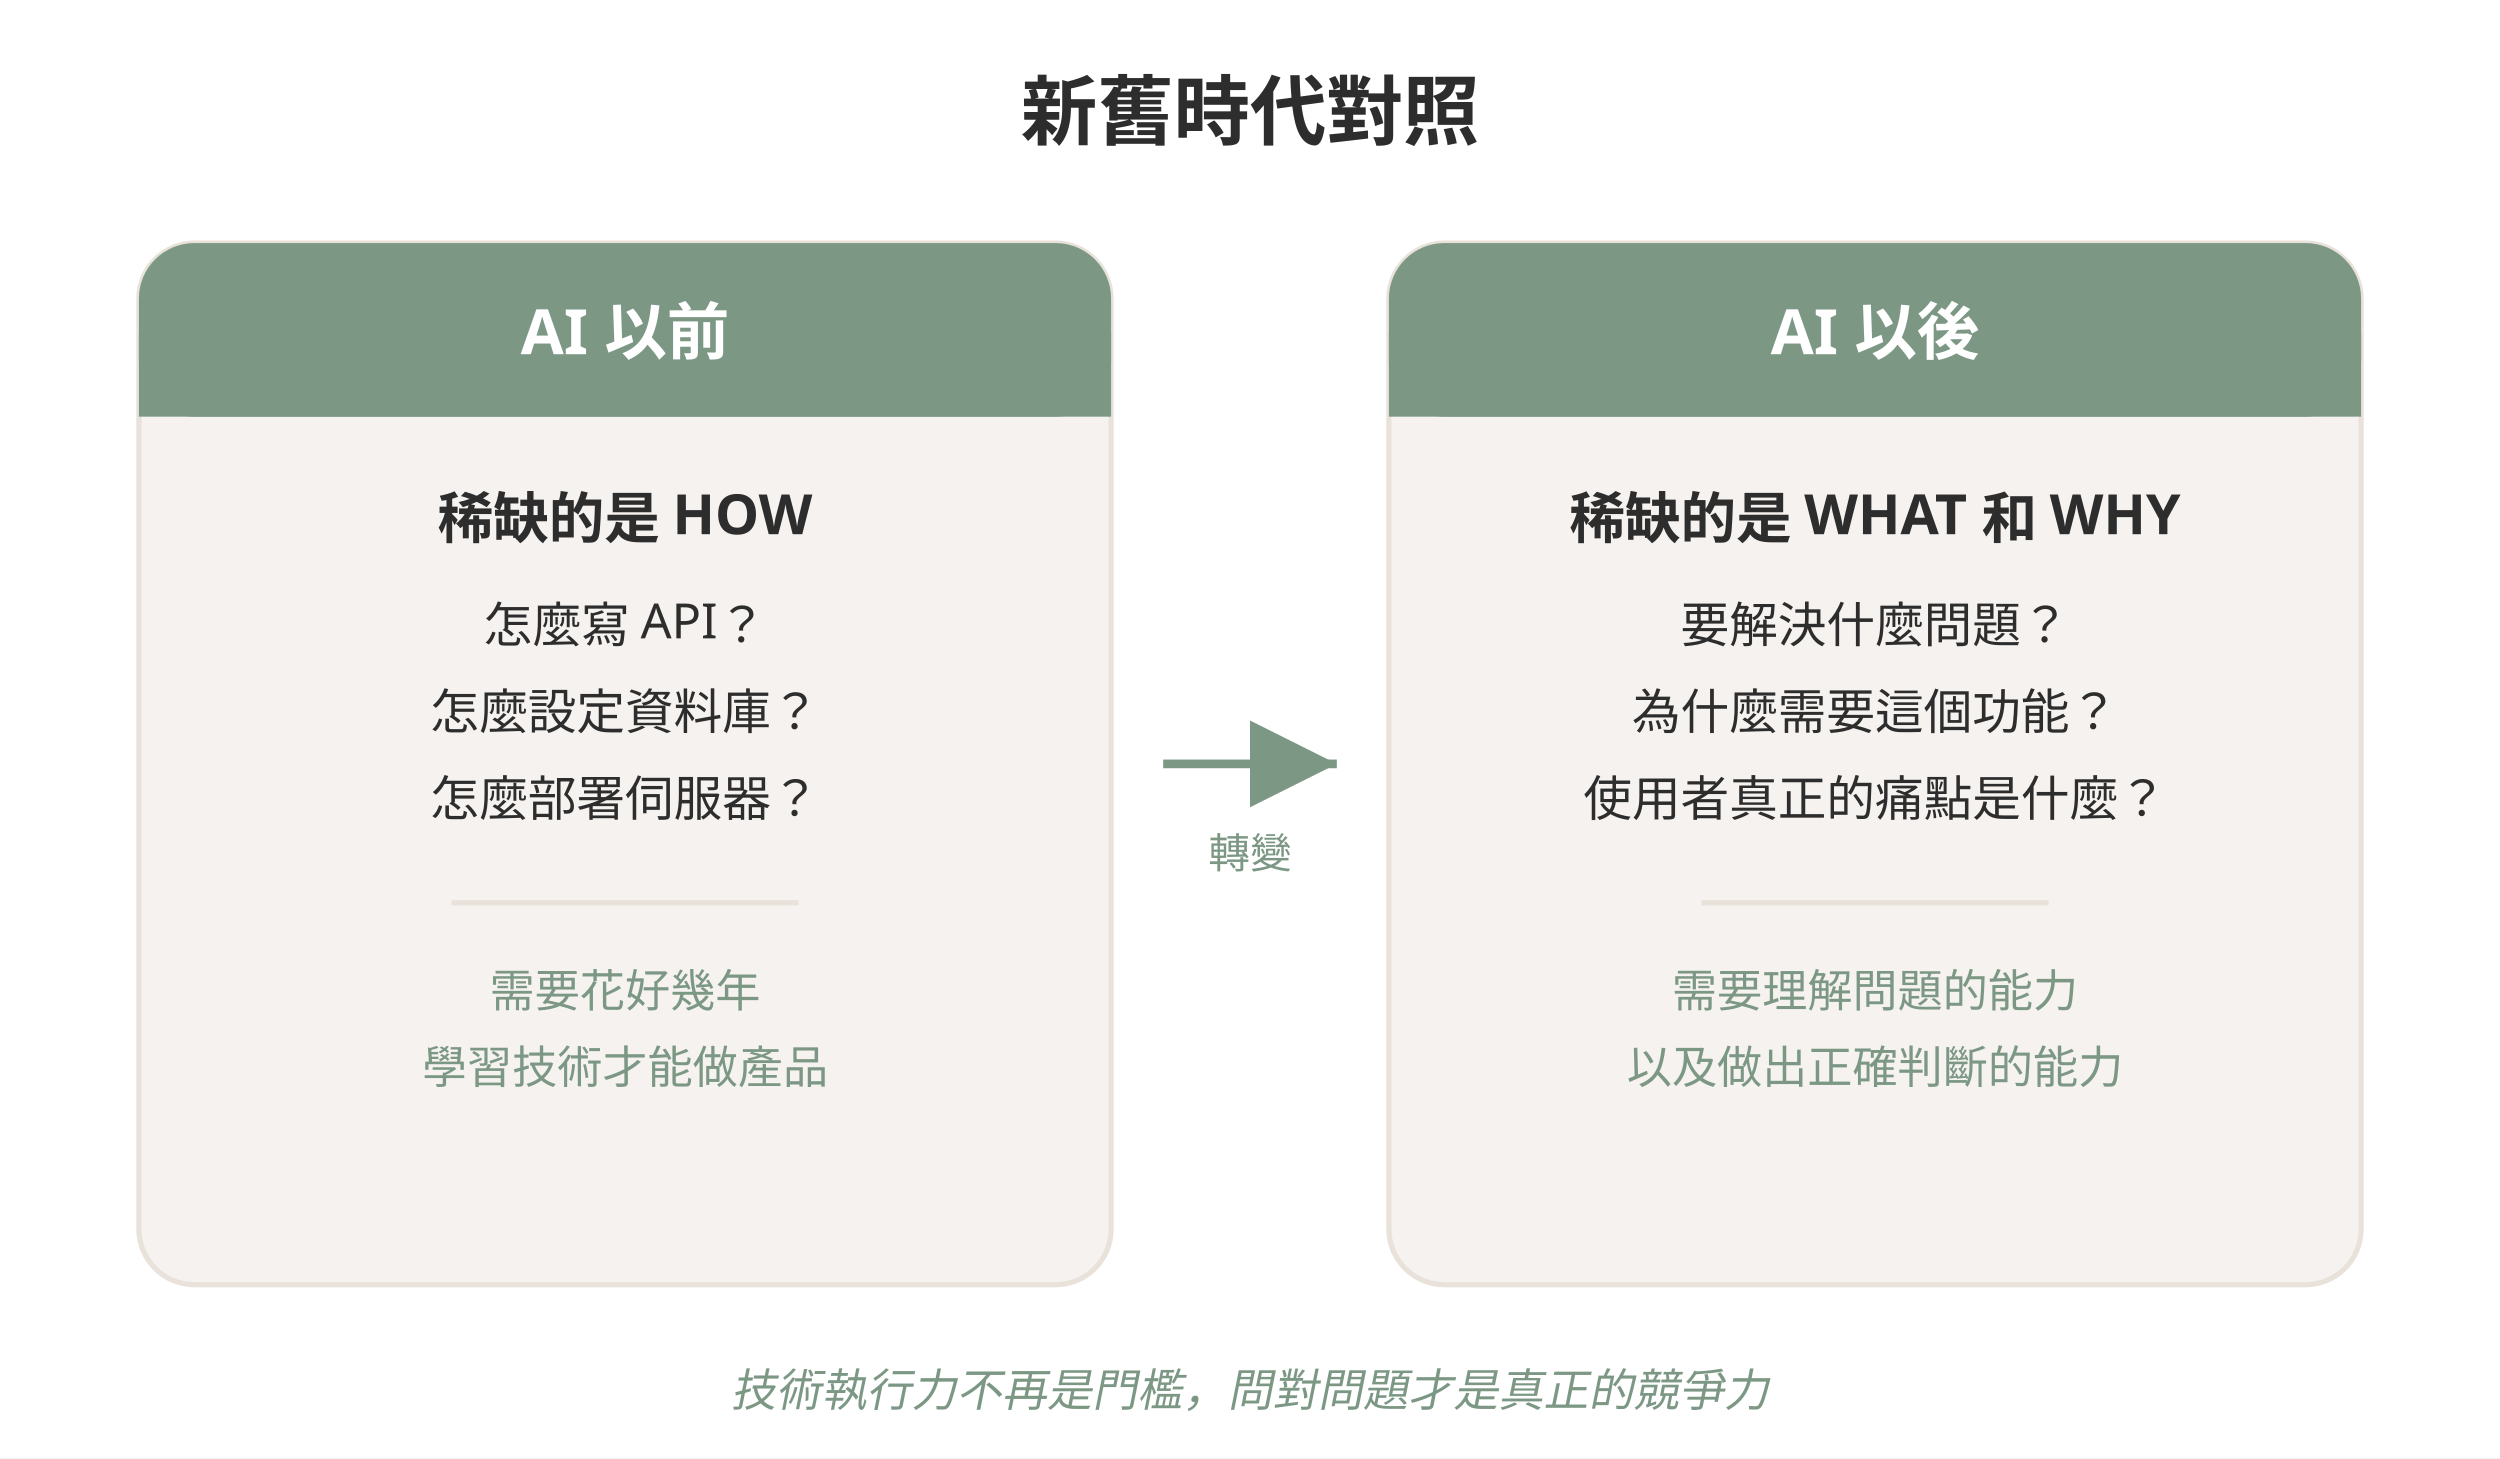
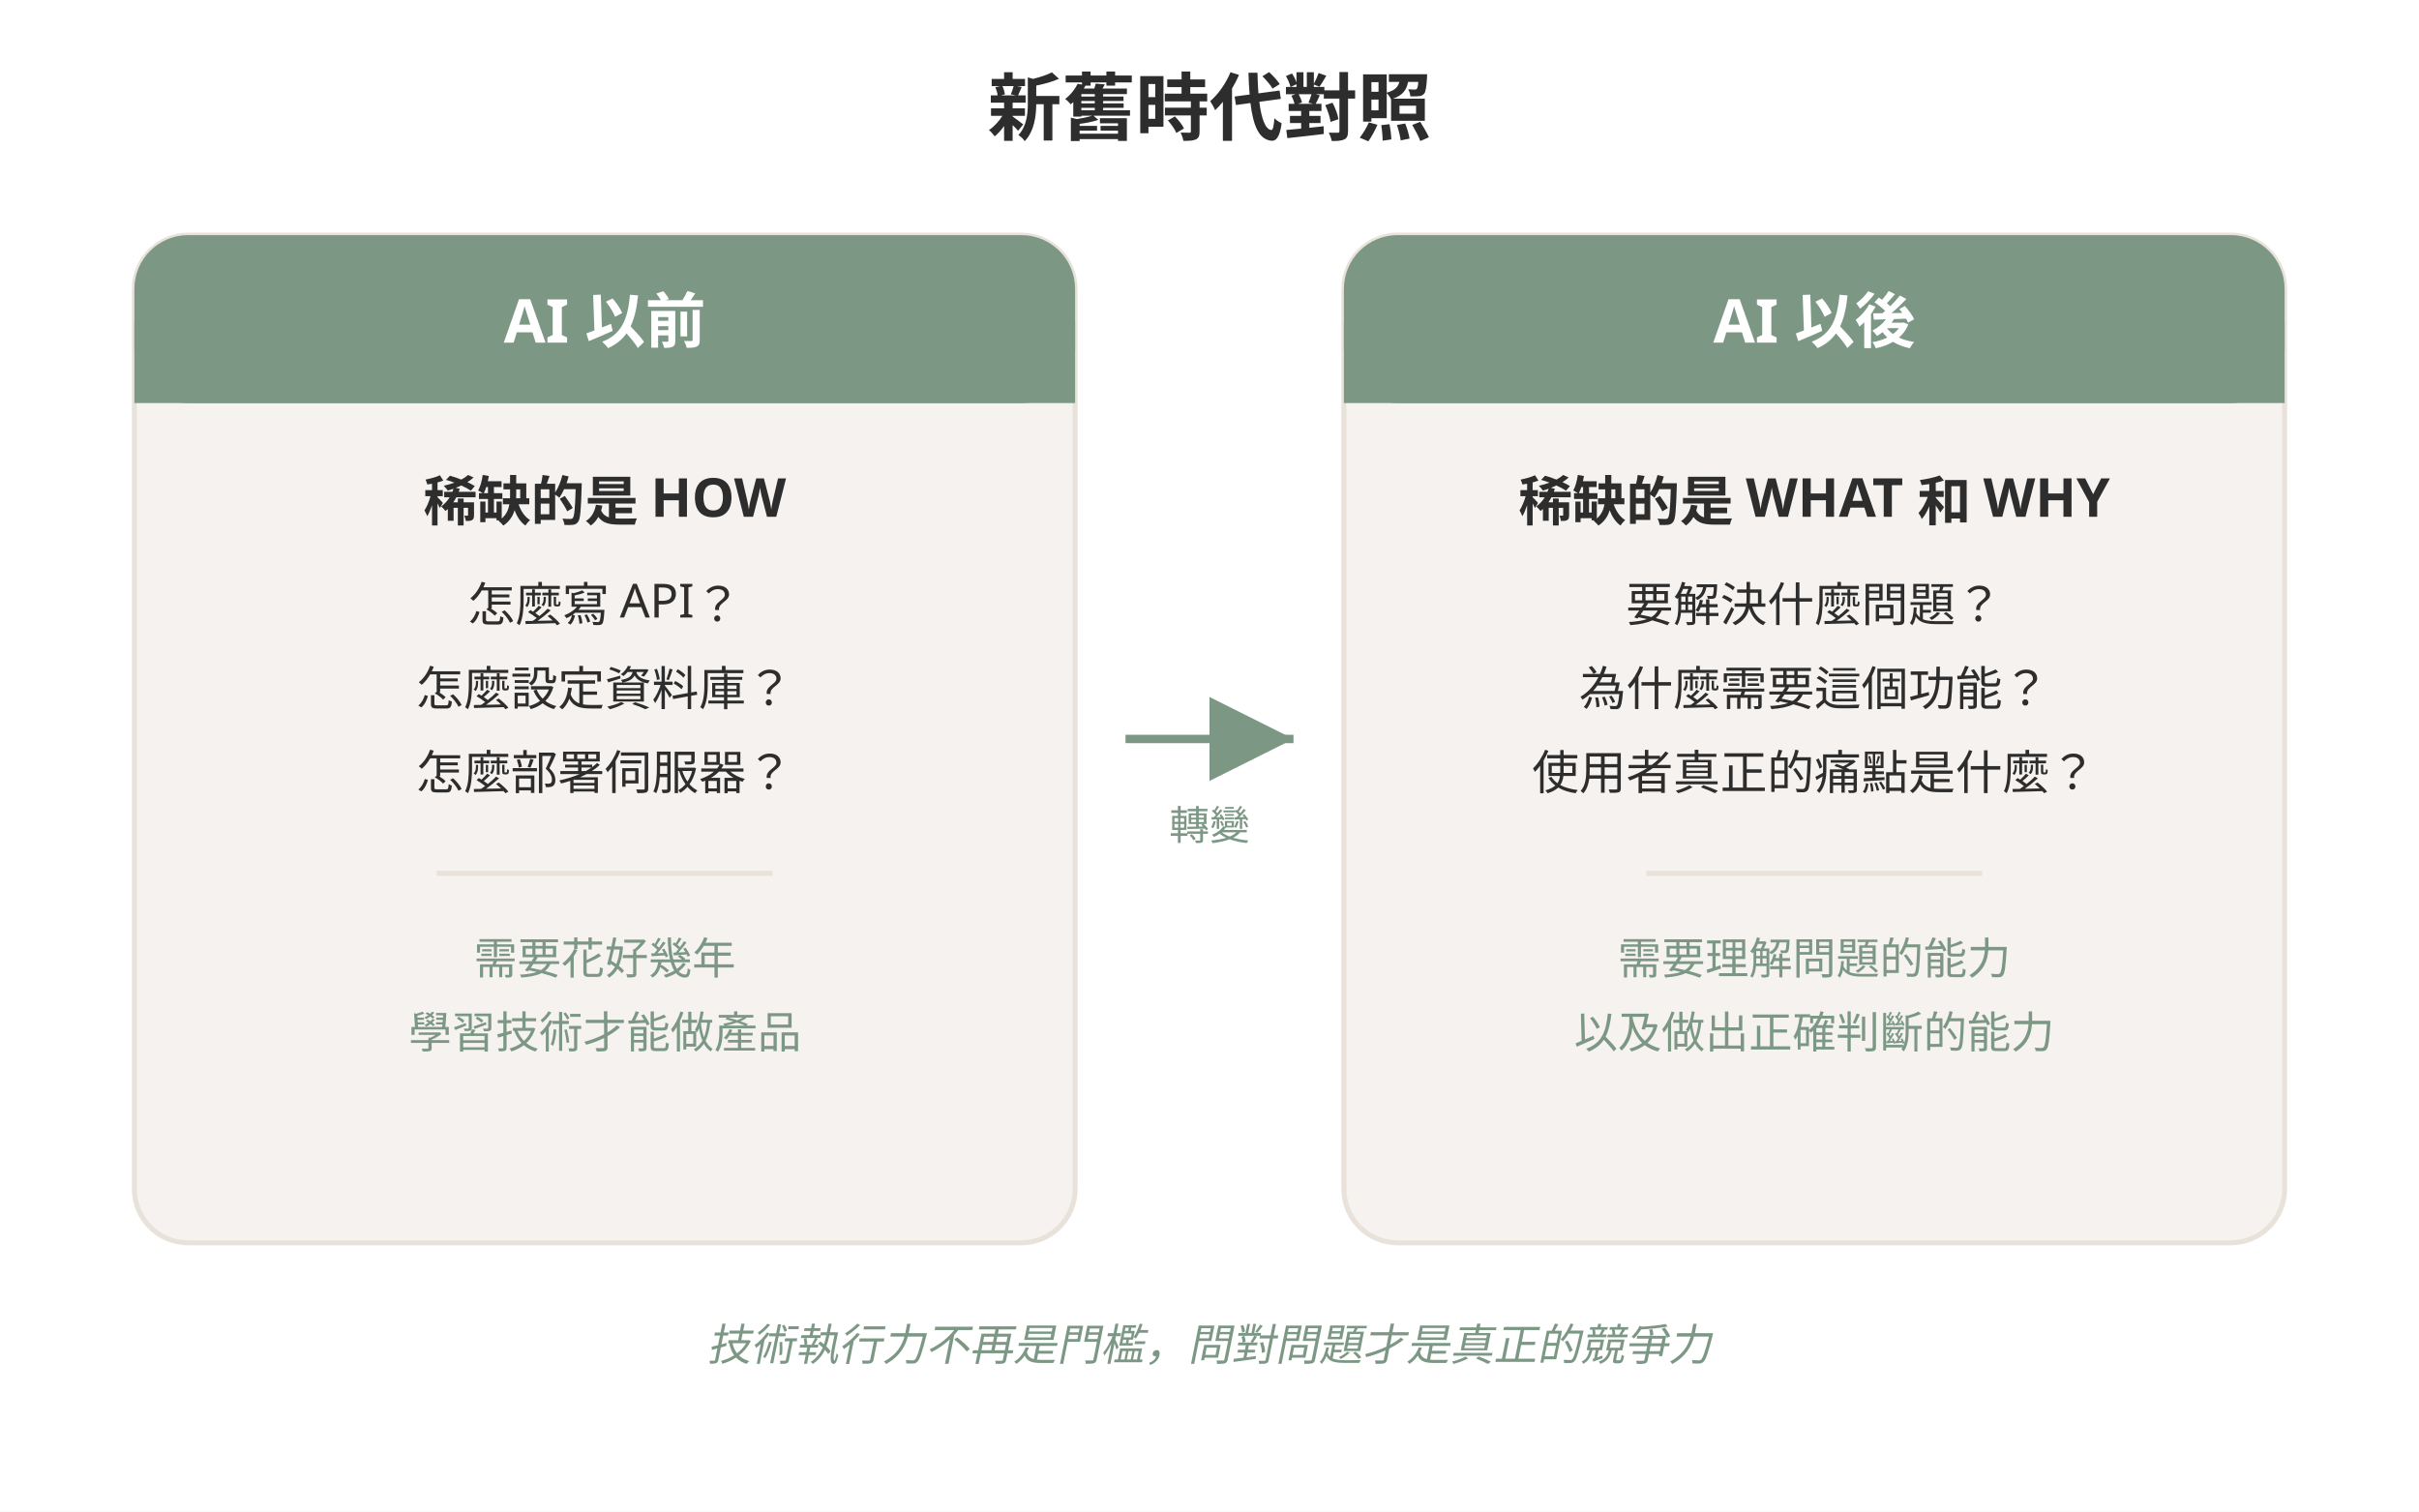
- <svg xmlns="http://www.w3.org/2000/svg" width="720" height="420" viewBox="0 0 720 420">
-   <rect width="720" height="420" fill="#FFFFFF" />
+ <svg xmlns="http://www.w3.org/2000/svg" width="720" height="450" viewBox="0 0 720 450">
+   <rect width="720" height="450" fill="#FFFFFF" />
  <text x="360" y="40" font-family="PingFang TC, Noto Sans TC, sans-serif" font-size="22" font-weight="bold" fill="#2D2D2D" text-anchor="middle">新舊時代對照</text>
  <rect x="40" y="70" width="280" height="300" rx="16" fill="#F5F2EF" stroke="#E8E2DA" stroke-width="1.5" />
  <rect x="40" y="70" width="280" height="50" rx="16" fill="#7C9885" />
  <rect x="40" y="96" width="280" height="24" fill="#7C9885" />
  <text x="180" y="102" font-family="PingFang TC, Noto Sans TC, sans-serif" font-size="18" font-weight="bold" fill="#FFFFFF" text-anchor="middle">AI 以前</text>
  <text x="180" y="155" font-family="PingFang TC, Noto Sans TC, sans-serif" font-size="16" font-weight="bold" fill="#2D2D2D" text-anchor="middle">稀缺的是 HOW</text>
  <text x="180" y="185" font-family="PingFang TC, Noto Sans TC, sans-serif" font-size="14" fill="#2D2D2D" text-anchor="middle">怎麼寫 API？</text>
  <text x="180" y="210" font-family="PingFang TC, Noto Sans TC, sans-serif" font-size="14" fill="#2D2D2D" text-anchor="middle">怎麼設定資料庫？</text>
  <text x="180" y="235" font-family="PingFang TC, Noto Sans TC, sans-serif" font-size="14" fill="#2D2D2D" text-anchor="middle">怎麼部署伺服器？</text>
  <line x1="130" y1="260" x2="230" y2="260" stroke="#E8E2DA" stroke-width="1.5" />
  <text x="180" y="290" font-family="PingFang TC, Noto Sans TC, sans-serif" font-size="13" fill="#7C9885" text-anchor="middle">需要花好幾年</text>
  <text x="180" y="312" font-family="PingFang TC, Noto Sans TC, sans-serif" font-size="13" fill="#7C9885" text-anchor="middle">學習技術才能做產品</text>
  <defs>
    <marker id="arrowhead" markerWidth="10" markerHeight="10" refX="10" refY="5" orient="auto">
      <polygon points="0 0, 10 5, 0 10" fill="#7C9885" />
    </marker>
  </defs>
  <line x1="335" y1="220" x2="385" y2="220" stroke="#7C9885" stroke-width="2.5" marker-end="url(#arrowhead)" />
  <text x="360" y="250" font-family="PingFang TC, Noto Sans TC, sans-serif" font-size="12" fill="#7C9885" text-anchor="middle">轉變</text>
  <rect x="400" y="70" width="280" height="300" rx="16" fill="#F5F2EF" stroke="#E8E2DA" stroke-width="1.5" />
  <rect x="400" y="70" width="280" height="50" rx="16" fill="#7C9885" />
  <rect x="400" y="96" width="280" height="24" fill="#7C9885" />
  <text x="540" y="102" font-family="PingFang TC, Noto Sans TC, sans-serif" font-size="18" font-weight="bold" fill="#FFFFFF" text-anchor="middle">AI 以後</text>
  <text x="540" y="155" font-family="PingFang TC, Noto Sans TC, sans-serif" font-size="16" font-weight="bold" fill="#2D2D2D" text-anchor="middle">稀缺的是 WHAT 和 WHY</text>
  <text x="540" y="185" font-family="PingFang TC, Noto Sans TC, sans-serif" font-size="14" fill="#2D2D2D" text-anchor="middle">要解決什麼問題？</text>
  <text x="540" y="210" font-family="PingFang TC, Noto Sans TC, sans-serif" font-size="14" fill="#2D2D2D" text-anchor="middle">為什麼需要這個功能？</text>
  <text x="540" y="235" font-family="PingFang TC, Noto Sans TC, sans-serif" font-size="14" fill="#2D2D2D" text-anchor="middle">使用者真正的痛點是什麼？</text>
  <line x1="490" y1="260" x2="590" y2="260" stroke="#E8E2DA" stroke-width="1.5" />
  <text x="540" y="290" font-family="PingFang TC, Noto Sans TC, sans-serif" font-size="13" fill="#7C9885" text-anchor="middle">需要理解問題的能力</text>
  <text x="540" y="312" font-family="PingFang TC, Noto Sans TC, sans-serif" font-size="13" fill="#7C9885" text-anchor="middle">以及做出正確判斷的能力</text>
  <text x="360" y="405" font-family="PingFang TC, Noto Sans TC, sans-serif" font-size="13" fill="#7C9885" text-anchor="middle" font-style="italic">技術執行力不再是門檻，問對問題才是真正的競爭力</text>
</svg>
